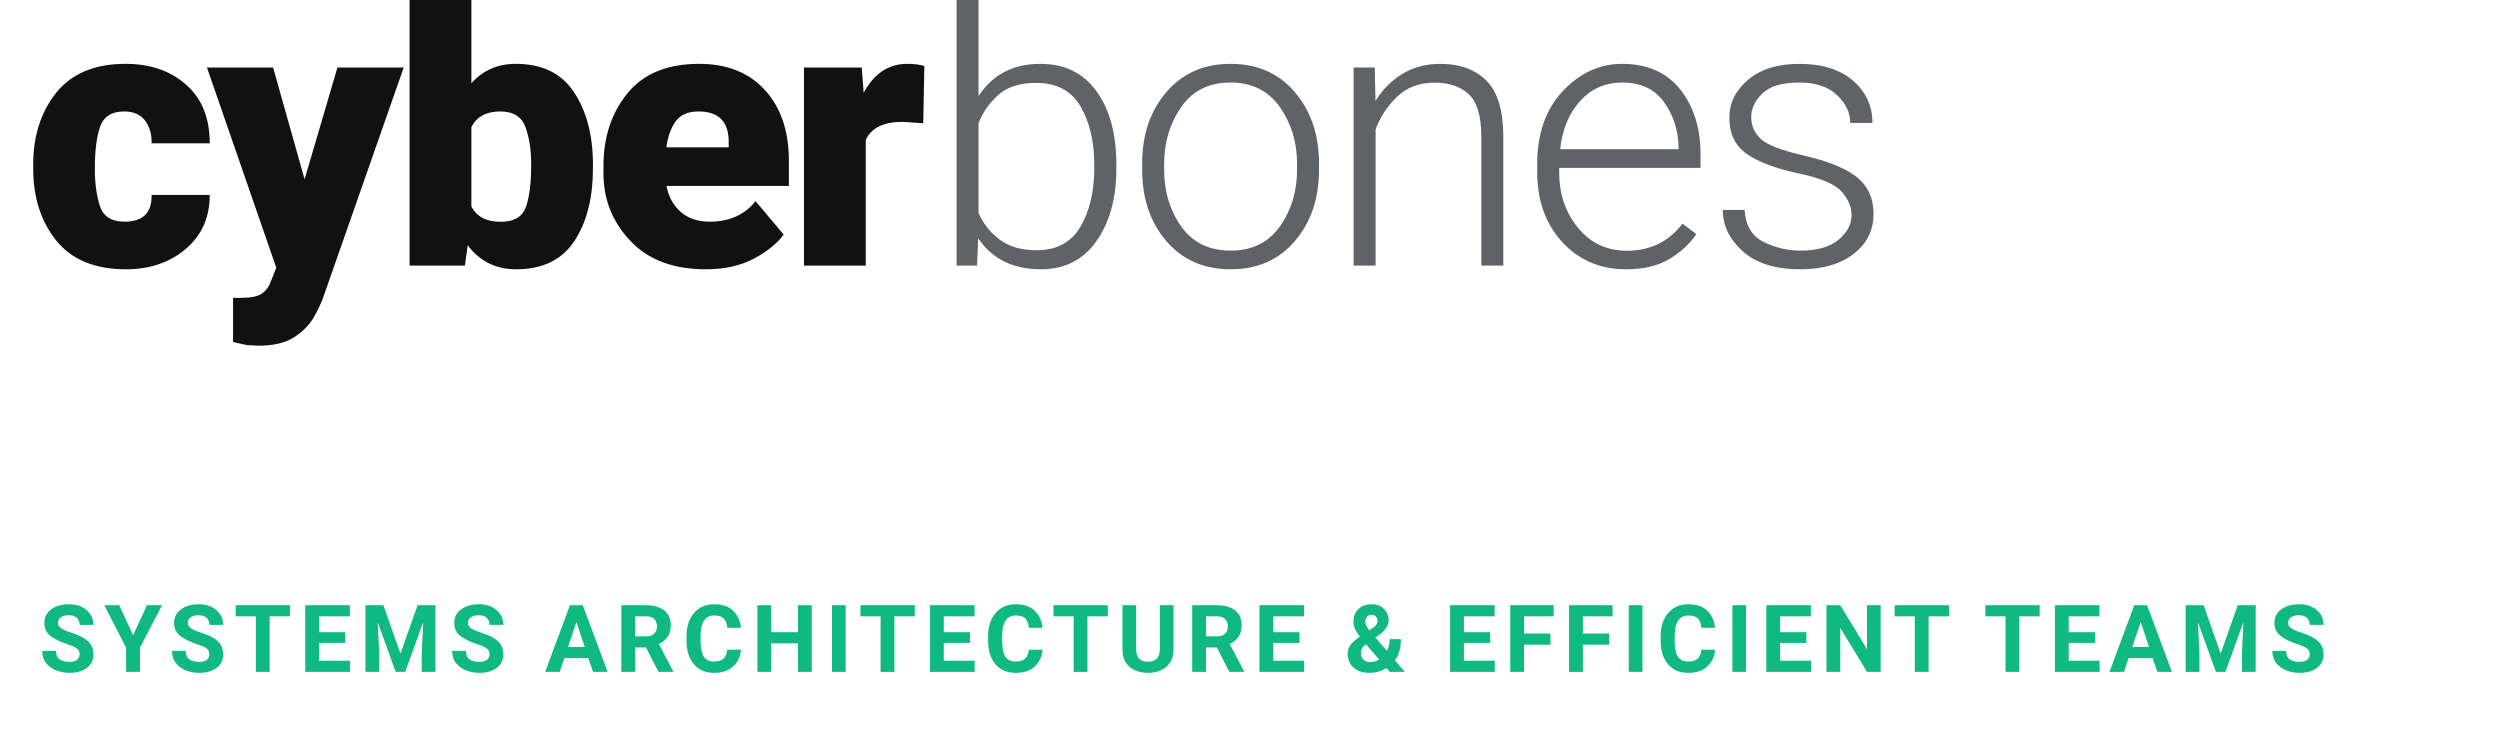
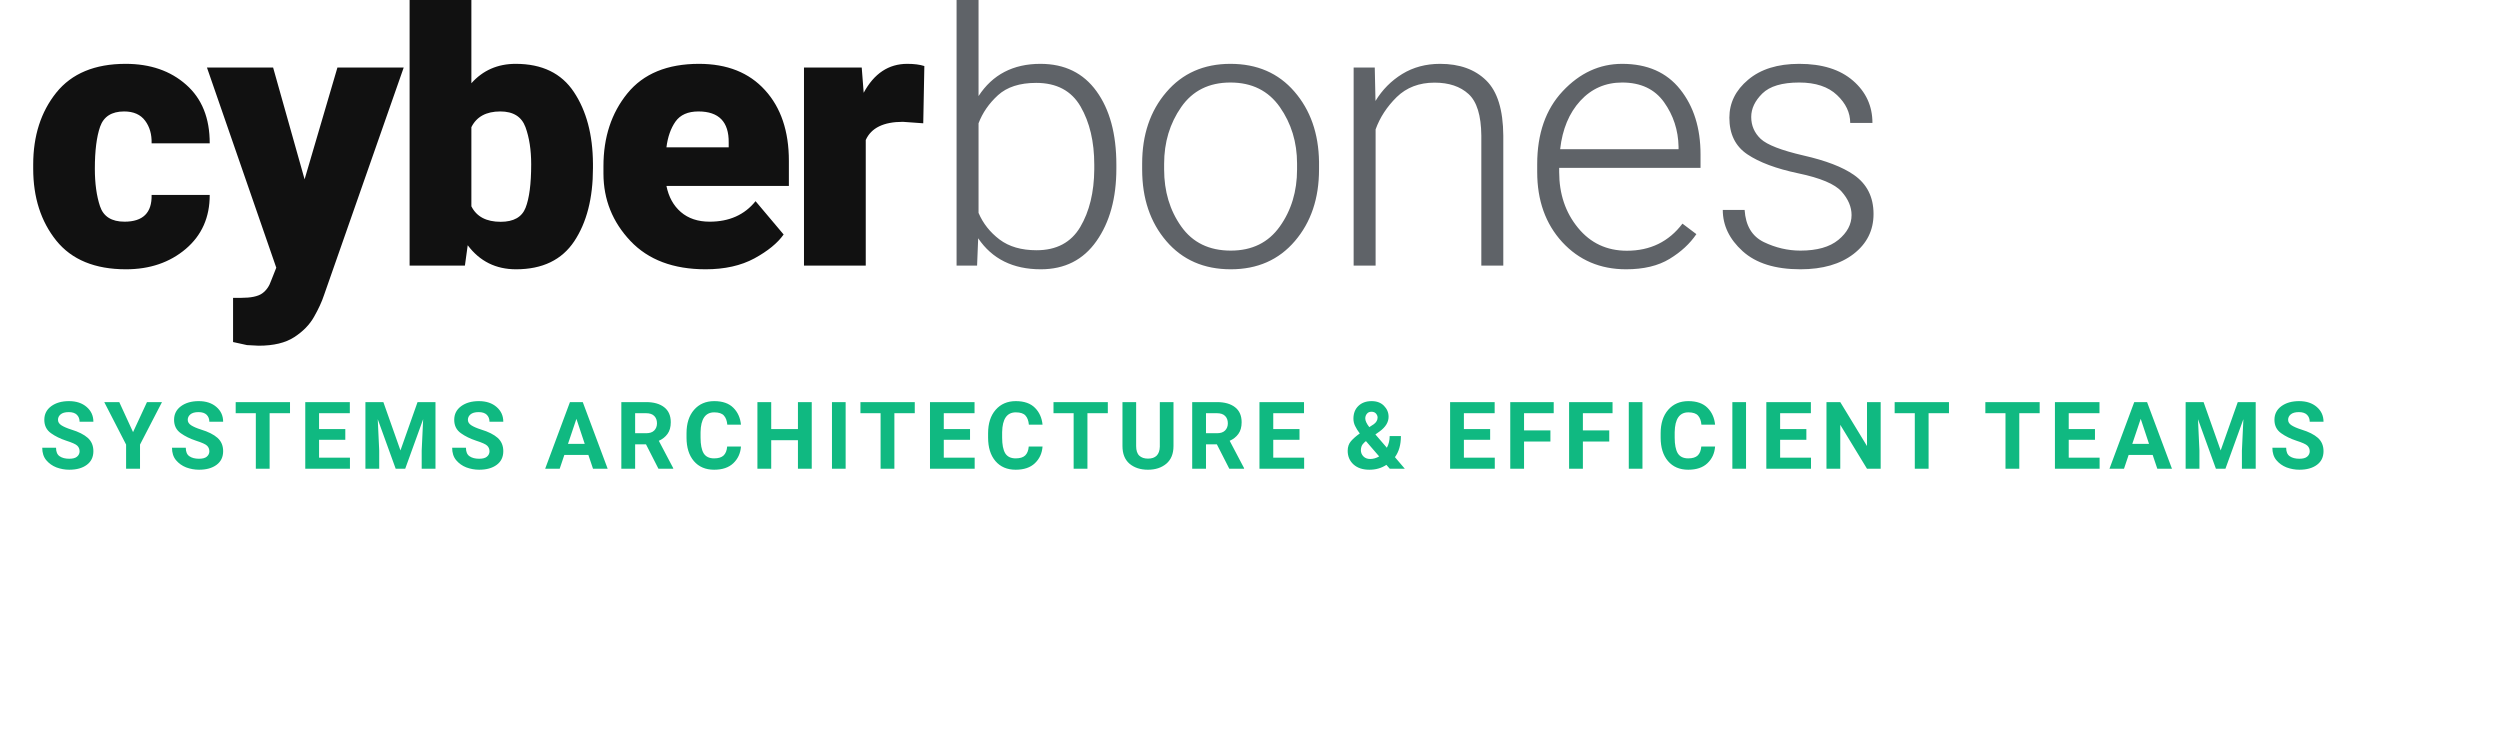
<svg xmlns="http://www.w3.org/2000/svg" width="320" height="94" viewBox="0 0 320 94" fill="none" role="img" aria-labelledby="title desc">
  <text x="3" y="34" fill="#111111" font-family="-apple-system, BlinkMacSystemFont, 'Segoe UI', Roboto, sans-serif" font-size="48" font-weight="800" letter-spacing="-1.35">
    cyber<tspan fill="#5F6368" font-weight="300">bones</tspan>
  </text>
-   <text x="5" y="86" fill="#10B981" font-family="-apple-system, BlinkMacSystemFont, 'Segoe UI', Roboto, sans-serif" font-size="12" font-weight="700" letter-spacing="0.95">
+   <text x="5" y="60" fill="#10B981" font-family="-apple-system, BlinkMacSystemFont, 'Segoe UI', Roboto, sans-serif" font-size="12" font-weight="700" letter-spacing="0.95">
    SYSTEMS ARCHITECTURE &amp; EFFICIENT TEAMS
  </text>
</svg>
